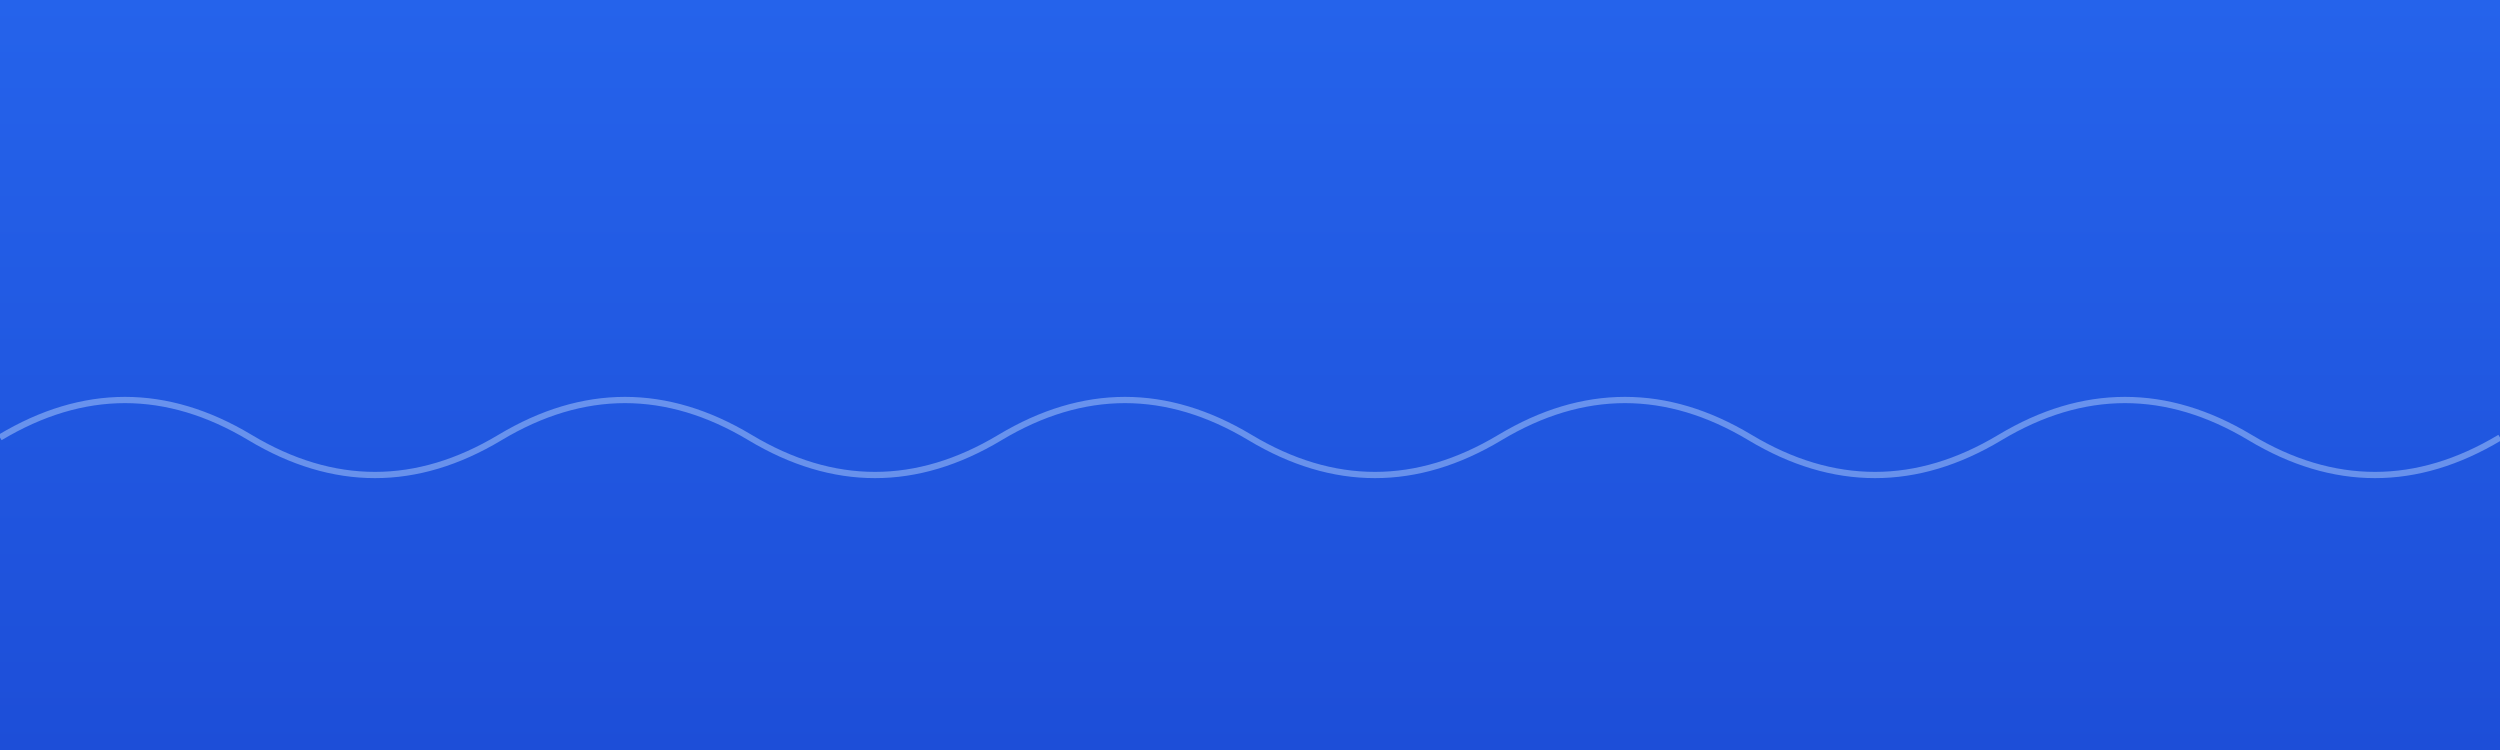
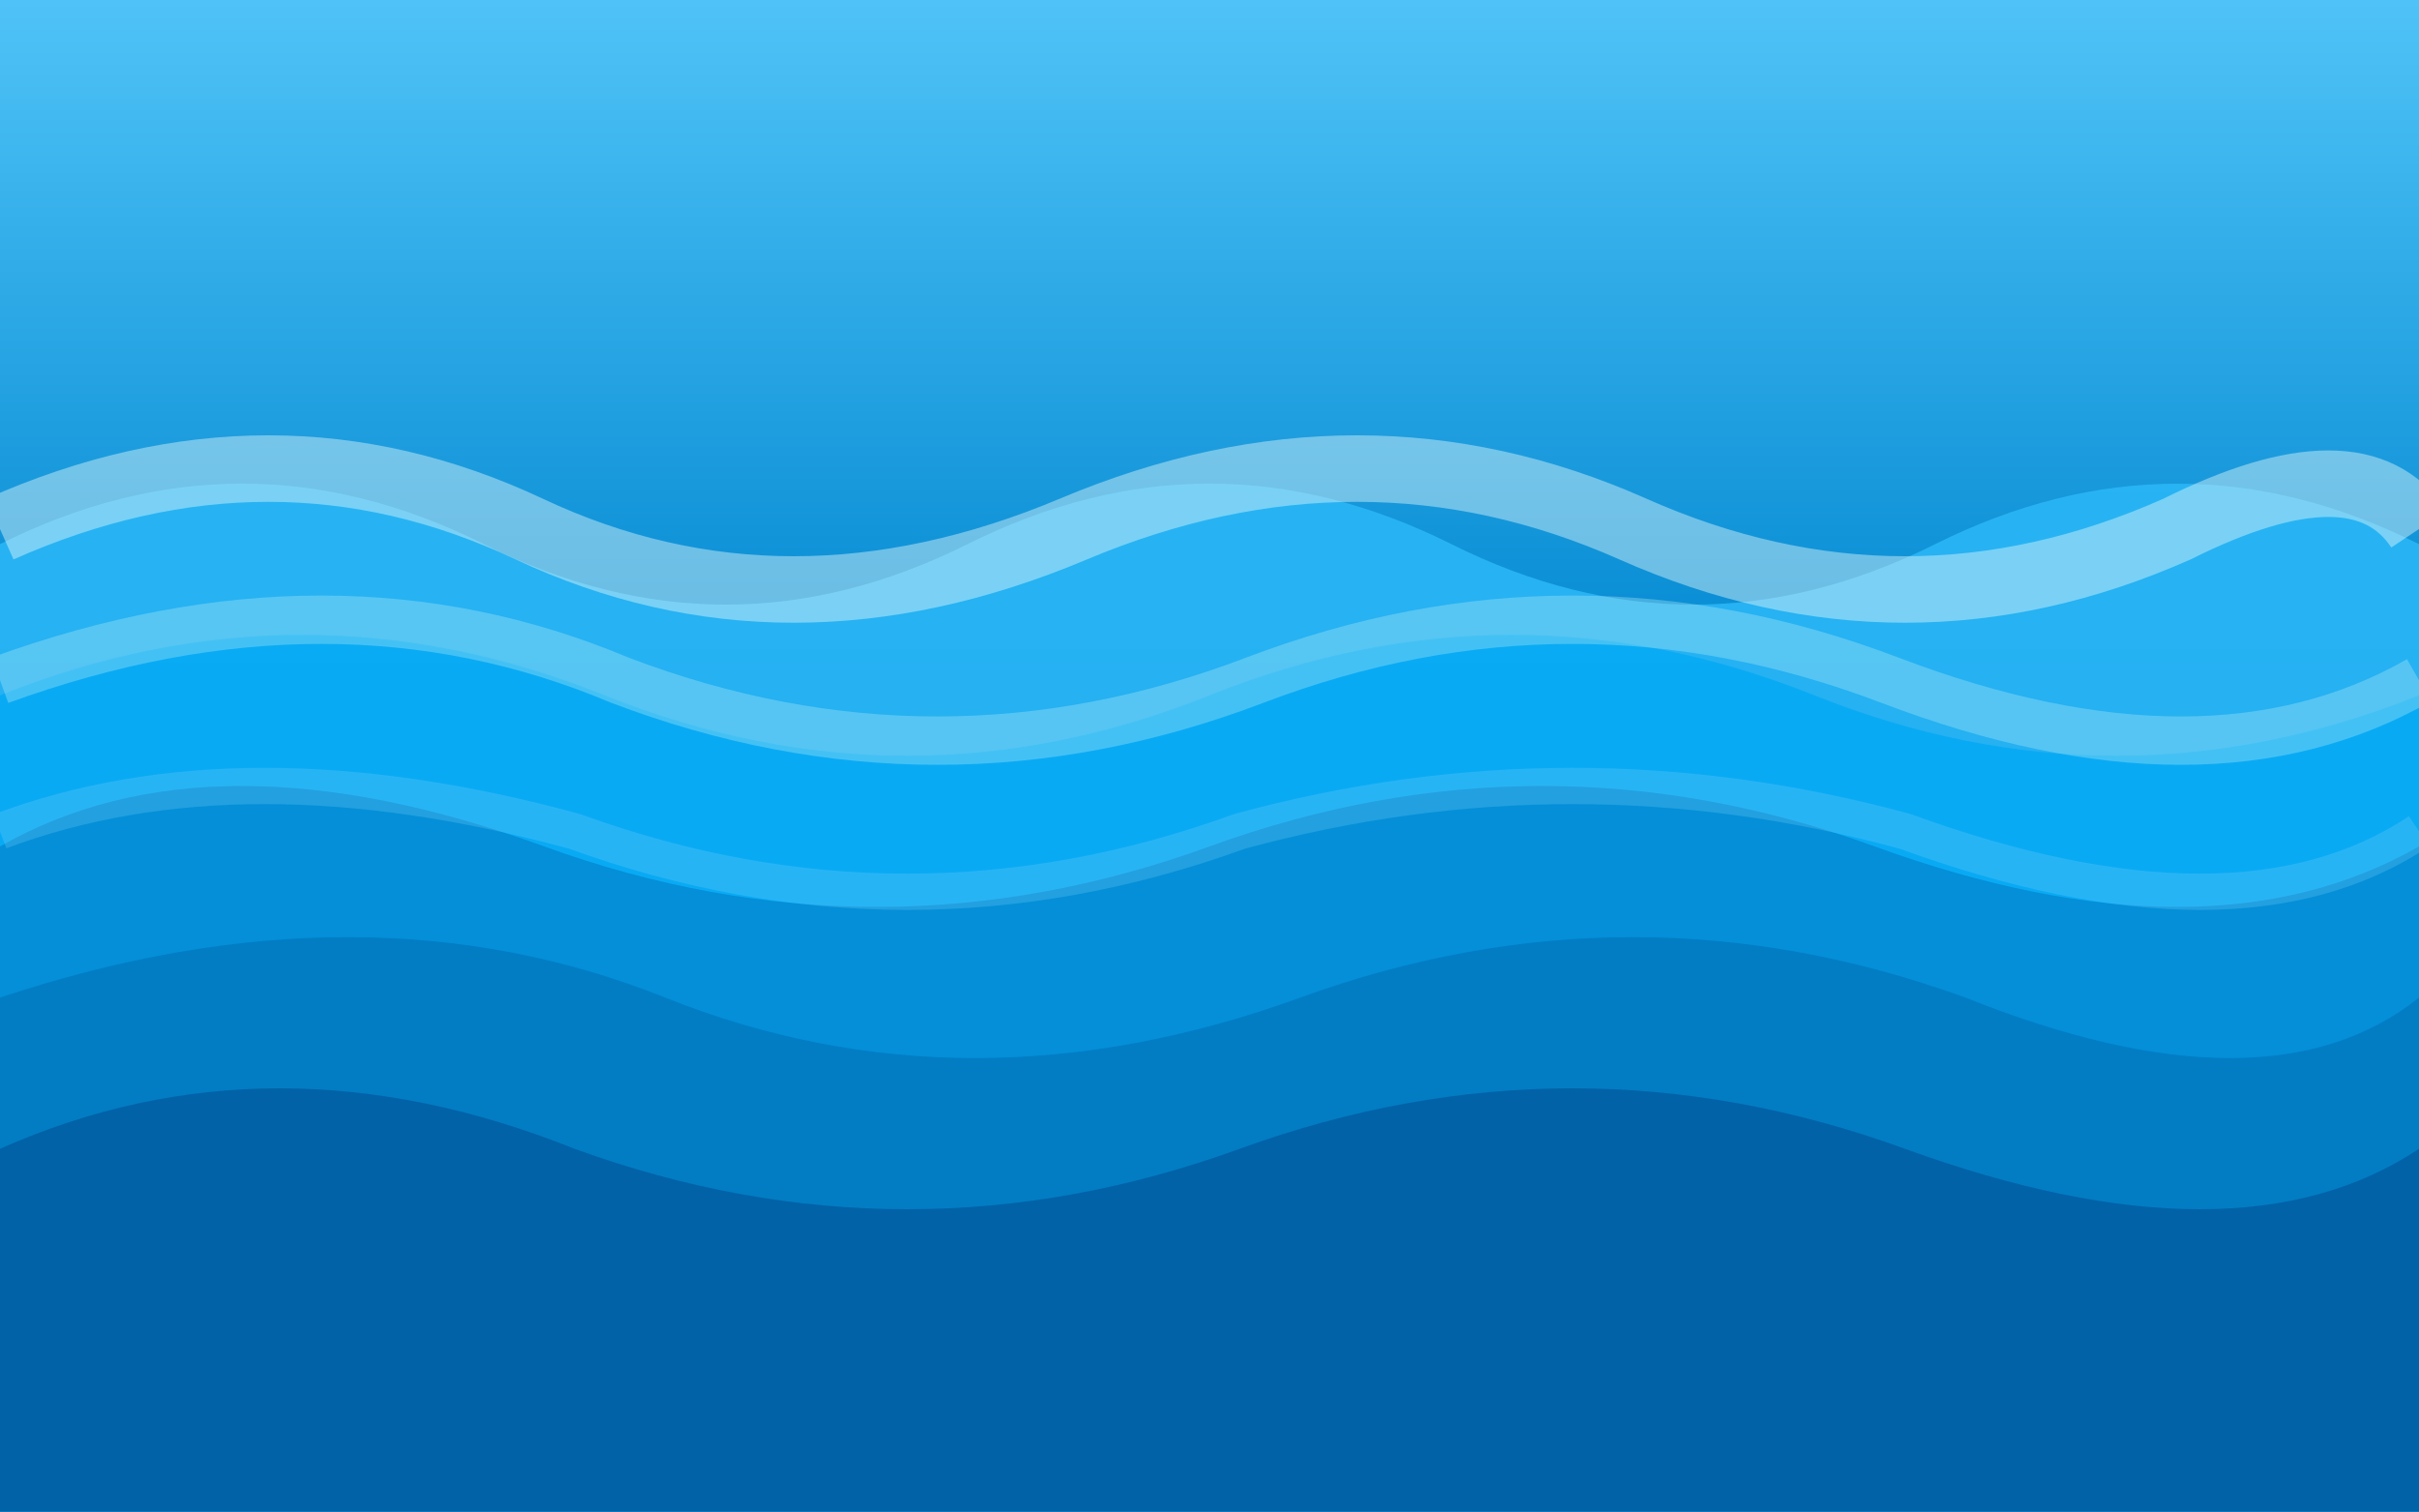
- <svg xmlns="http://www.w3.org/2000/svg" viewBox="0 0 400 120" preserveAspectRatio="none">
+ <svg xmlns="http://www.w3.org/2000/svg" aria-labelledby="title" viewBox="0 0 800 500" height="500" width="800">
  <defs>
-     <linearGradient id="g" x1="0" y1="0" x2="0" y2="1">
-       <stop offset="0" stop-color="#2563eb" />
-       <stop offset="1" stop-color="#1d4ed8" />
+     <linearGradient y2="100%" x2="0%" y1="0%" x1="0%" id="seaGradient">
+       <stop stop-color="#4fc3f7" offset="0%" />
+       <stop stop-color="#0288d1" offset="45%" />
+       <stop stop-color="#01579b" offset="80%" />
+       <stop stop-color="#013a6e" offset="100%" />
    </linearGradient>
  </defs>
-   <rect width="400" height="120" fill="url(#g)" />
-   <path d="M0 70 Q20 58 40 70 T80 70 T120 70 T160 70 T200 70 T240 70 T280 70 T320 70 T360 70 T400 70" stroke="#bfdbfe" stroke-opacity="0.45" fill="none" />
+   <rect fill="url(#seaGradient)" height="500" width="800" />
+   <path opacity="0.9" fill="#29b6f6" d="M0 180             Q80 140 160 180             Q240 220 320 180             Q400 140 480 180             Q560 220 640 180             Q720 140 800 180             L800 500 L0 500 Z" />
+   <path opacity="0.85" fill="#03a9f4" d="M0 230             Q100 190 200 230             Q300 270 400 230             Q500 190 600 230             Q700 270 800 230             L800 500 L0 500 Z" />
+   <path opacity="0.8" fill="#0288d1" d="M0 280             Q70 240 180 280             Q290 320 400 280             Q510 240 620 280             Q730 320 800 280             L800 500 L0 500 Z" />
+   <path opacity="0.75" fill="#0277bd" d="M0 330             Q120 290 220 330             Q320 370 430 330             Q540 290 650 330             Q750 370 800 330             L800 500 L0 500 Z" />
+   <path opacity="0.7" fill="#01579b" d="M0 380             Q90 340 190 380             Q300 420 410 380             Q520 340 630 380             Q740 420 800 380             L800 500 L0 500 Z" />
+   <path stroke-opacity="0.45" stroke-width="22" stroke="#e0f7fa" fill="none" d="M0 175             Q90 135 175 175             Q260 215 355 175             Q450 135 540 175             Q630 215 720 175             Q780 145 800 175" />
+   <path stroke-opacity="0.35" stroke-width="16" stroke="#b2ebf2" fill="none" d="M0 225             Q110 185 205 225             Q310 265 415 225             Q520 185 625 225             Q730 265 800 225" />
+   <path stroke-opacity="0.25" stroke-width="12" stroke="#81d4fa" fill="none" d="M0 275             Q80 245 190 275             Q300 315 410 275             Q520 245 630 275             Q740 315 800 275" />
</svg>
